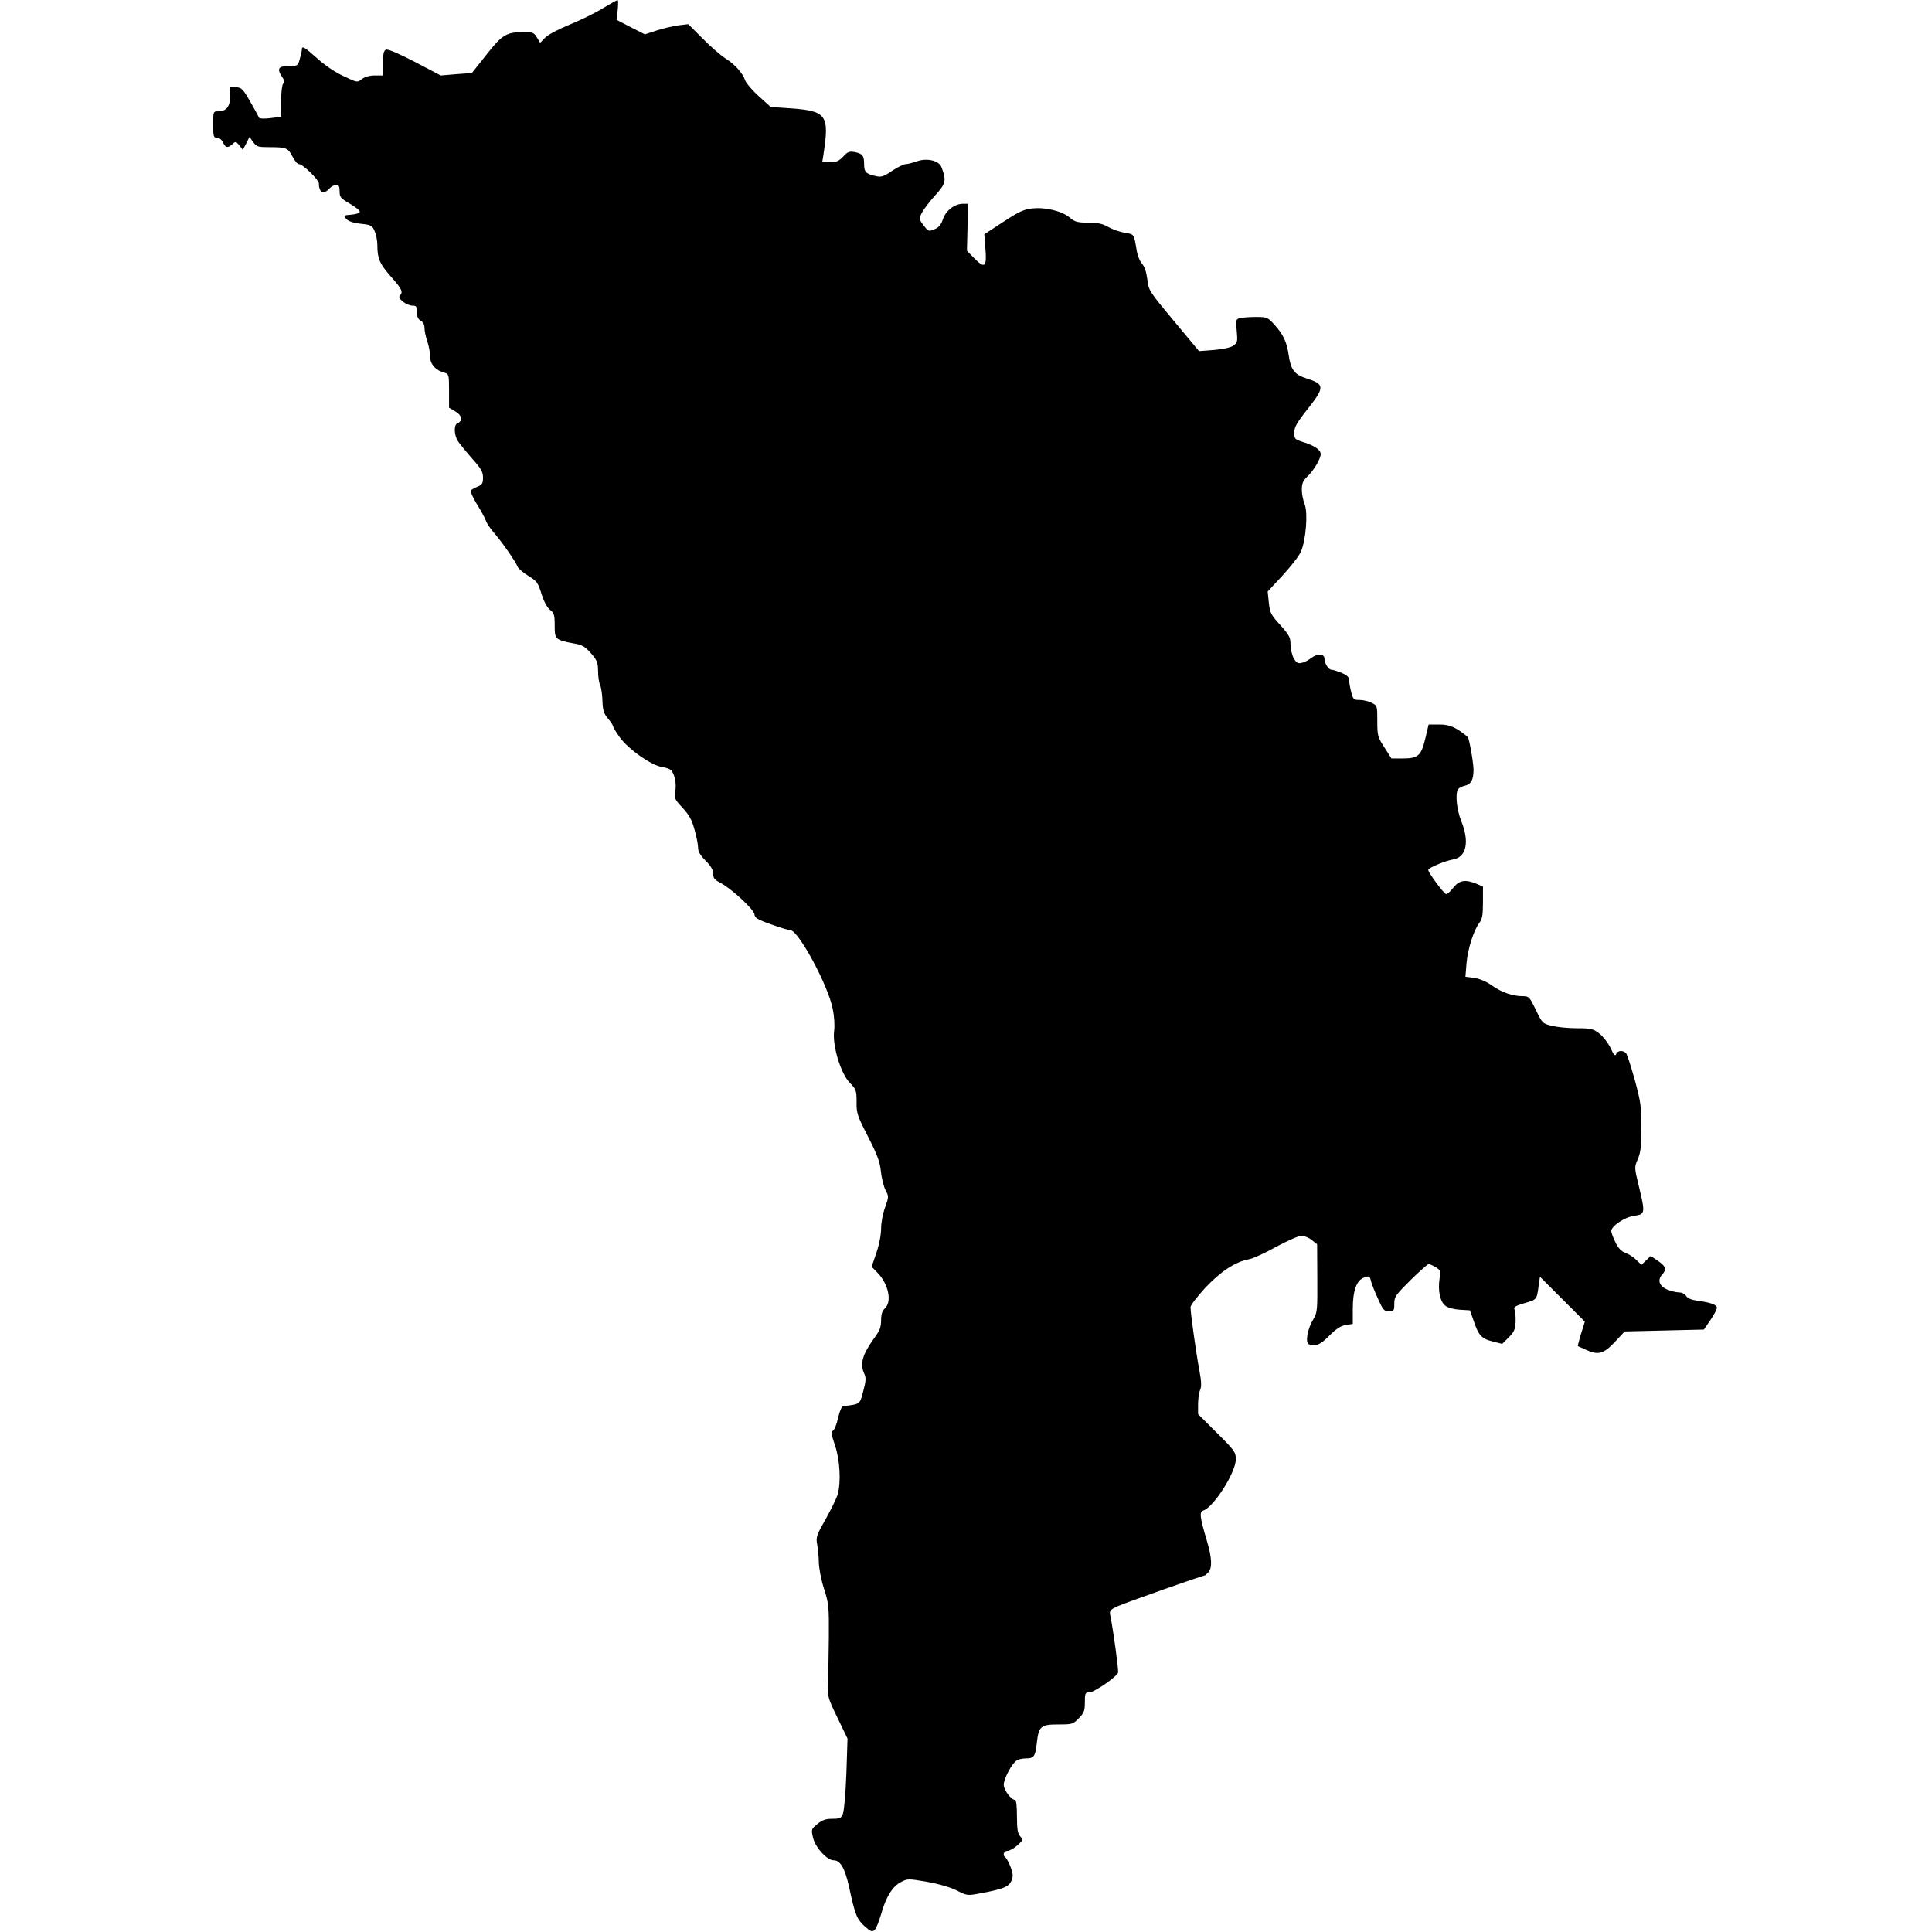
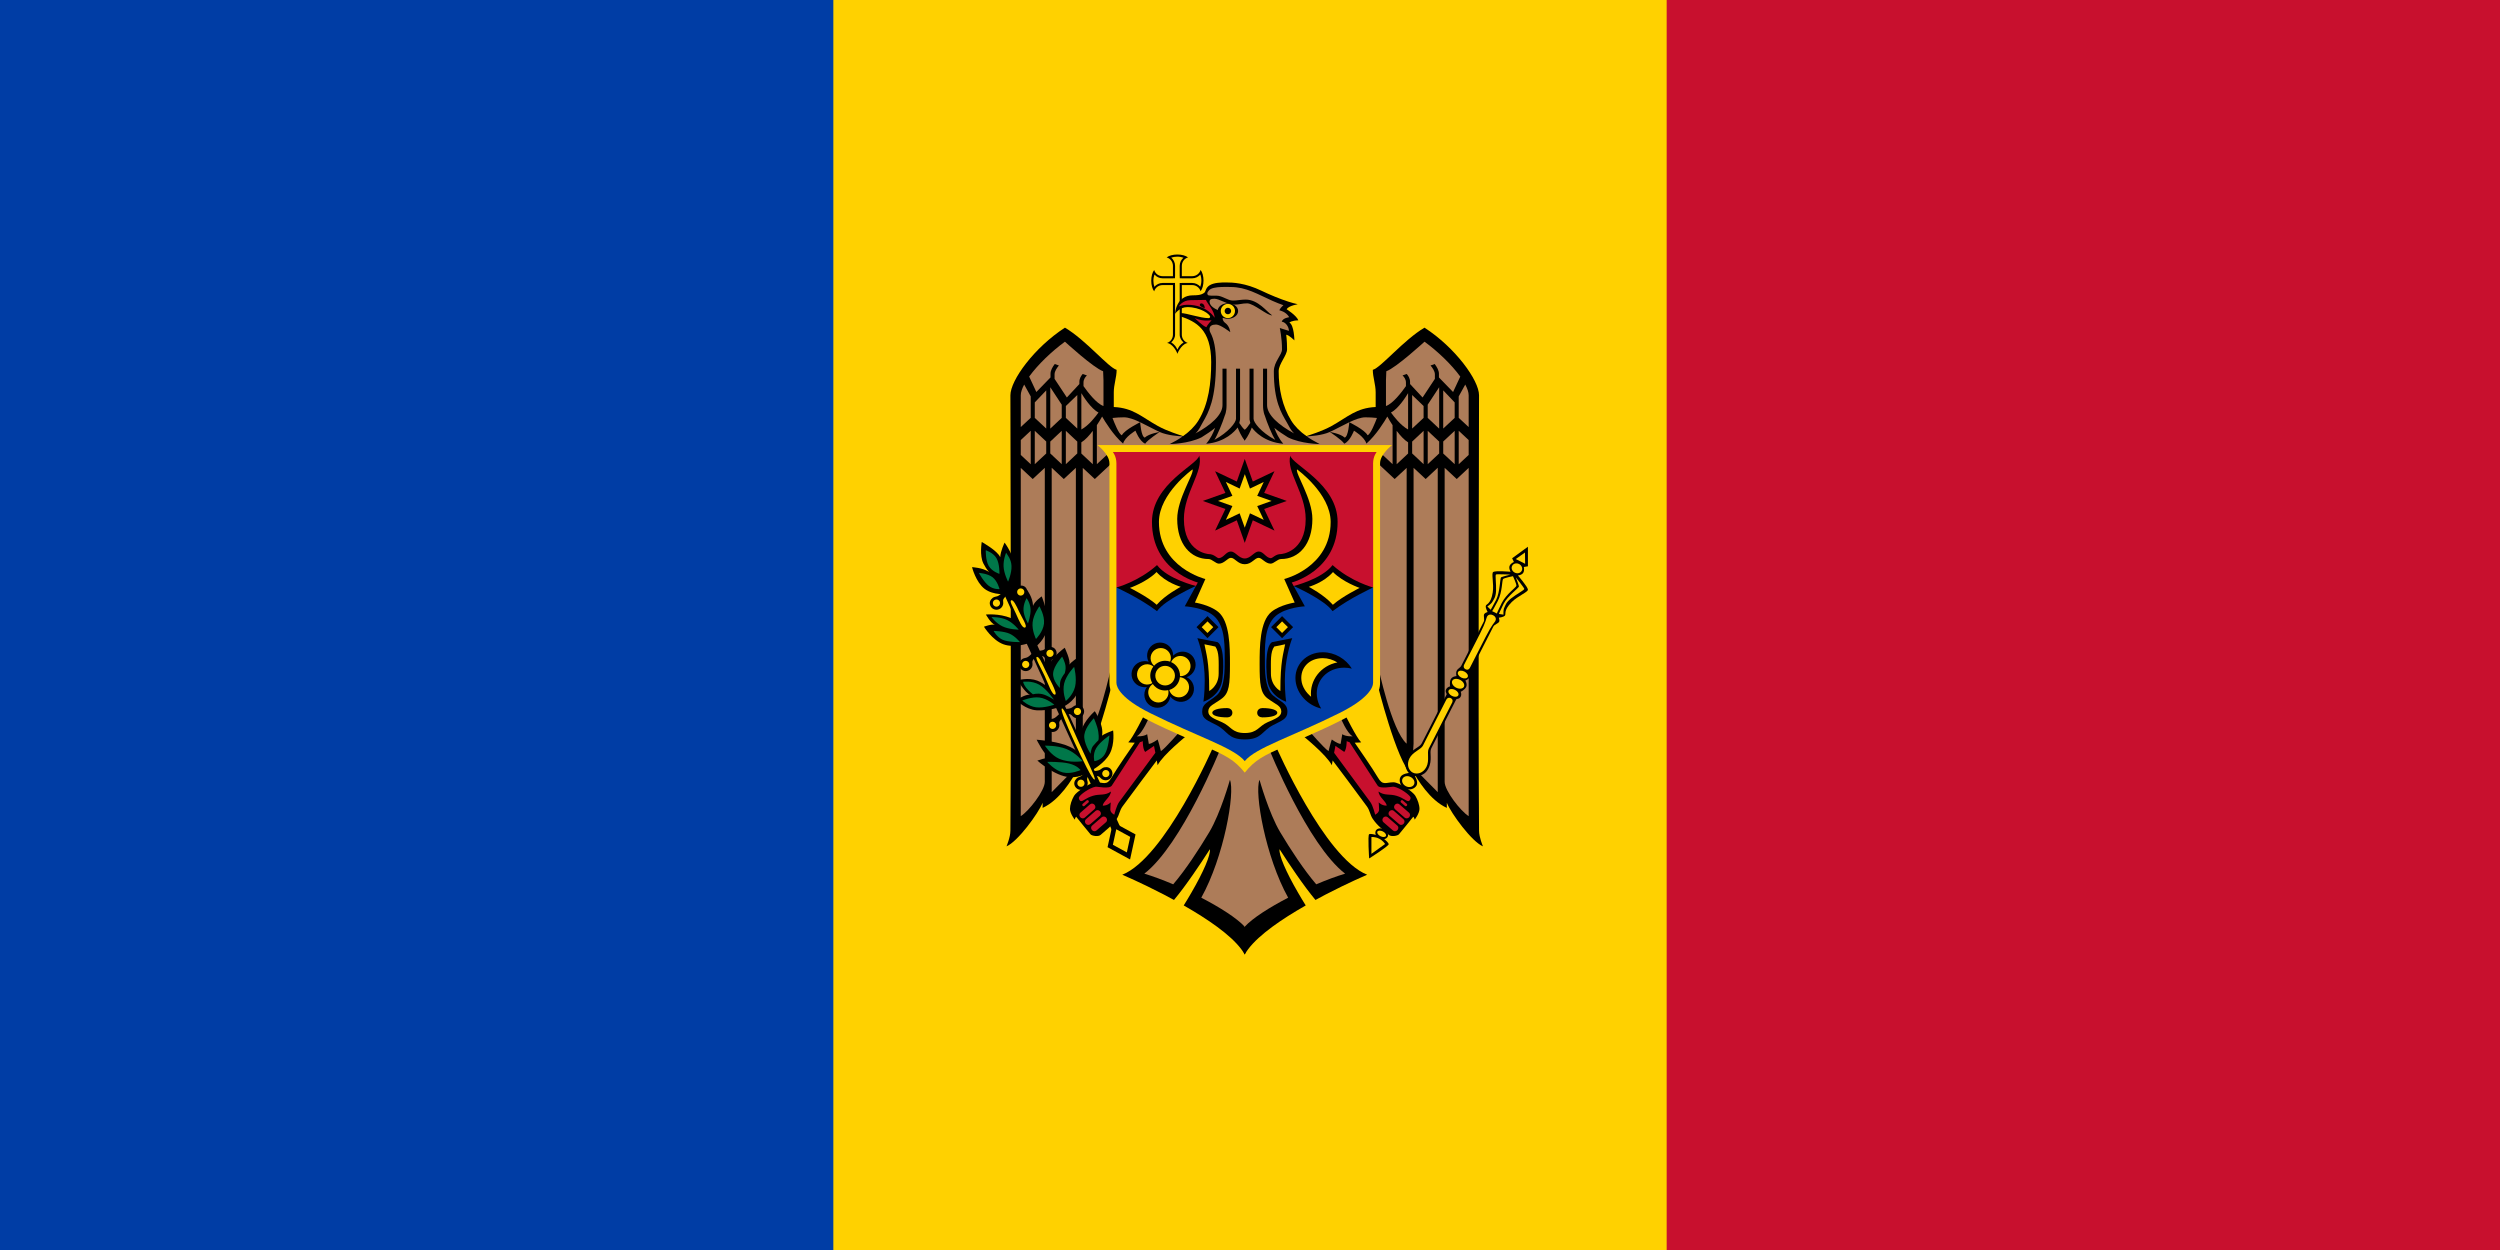
- <svg xmlns="http://www.w3.org/2000/svg" version="1.0" width="1024pt" height="1024pt" viewBox="0 0 1024 1024" preserveAspectRatio="xMidYMid meet">
-   <g transform="translate(0,1024) scale(0.1,-0.1)" fill="#000000" stroke="none">
-     <path d="M3193 10195 c-40 -25 -119 -63 -175 -86 -59 -24 -114 -53 -129 -69 l-26 -27 -17 28 c-15 26 -23 29 -68 29 -94 0 -116 -13 -200 -120 l-77 -97 -82 -6 -83 -7 -137 72 c-83 43 -143 69 -153 65 -12 -5 -16 -21 -16 -72 l0 -65 -44 0 c-27 0 -52 -7 -68 -19 -24 -19 -24 -19 -96 15 -44 20 -99 57 -140 94 -68 61 -82 69 -82 48 0 -7 -5 -30 -11 -50 -10 -37 -11 -38 -59 -38 -56 0 -64 -15 -34 -59 12 -17 13 -26 5 -34 -6 -6 -11 -46 -11 -93 l0 -83 -57 -7 c-32 -4 -58 -3 -60 2 -2 5 -22 43 -46 84 -38 67 -46 75 -75 78 l-32 3 0 -49 c0 -56 -20 -82 -63 -82 -27 0 -27 -1 -27 -70 0 -64 2 -70 20 -70 12 0 25 -10 32 -25 13 -29 25 -31 50 -9 16 16 19 15 37 -7 l18 -23 18 34 17 34 20 -27 c18 -25 25 -27 88 -27 87 0 97 -4 121 -51 11 -22 26 -39 34 -39 20 0 105 -83 105 -102 0 -48 25 -61 55 -28 10 11 26 20 37 20 14 0 18 -8 18 -34 0 -31 5 -37 55 -66 31 -18 54 -37 52 -44 -2 -6 -23 -12 -46 -14 -42 -3 -42 -4 -26 -22 12 -13 38 -22 77 -26 56 -6 61 -9 74 -40 8 -18 14 -51 14 -72 0 -72 12 -100 71 -167 60 -67 67 -83 48 -102 -14 -14 35 -53 67 -53 21 0 24 -5 24 -35 0 -24 6 -37 20 -45 13 -7 20 -21 20 -39 0 -16 7 -48 15 -71 8 -23 15 -60 15 -81 0 -40 30 -73 77 -85 22 -6 23 -10 23 -95 l0 -90 34 -20 c35 -20 40 -51 10 -63 -19 -7 -18 -61 3 -94 10 -15 43 -56 75 -92 48 -54 58 -71 58 -101 0 -31 -4 -38 -30 -49 -17 -7 -33 -16 -35 -21 -3 -4 12 -37 33 -72 22 -35 43 -74 47 -86 4 -13 22 -40 39 -60 40 -44 121 -160 129 -184 4 -10 29 -32 57 -49 46 -28 52 -37 70 -96 13 -40 29 -71 45 -84 22 -17 25 -27 25 -84 0 -73 3 -76 105 -95 41 -7 57 -17 87 -51 33 -38 37 -49 38 -96 0 -29 5 -62 11 -73 5 -11 11 -48 12 -83 2 -52 7 -68 30 -95 15 -18 27 -37 27 -42 0 -5 17 -32 37 -60 48 -63 163 -144 220 -154 23 -3 46 -12 51 -18 19 -24 28 -73 21 -111 -6 -37 -3 -43 39 -88 34 -37 49 -63 63 -115 11 -37 19 -81 19 -96 0 -21 12 -41 40 -69 28 -28 40 -49 40 -69 0 -23 7 -32 38 -48 58 -30 180 -143 181 -168 1 -17 16 -27 87 -52 47 -17 93 -31 103 -31 42 0 200 -292 224 -415 9 -42 12 -90 8 -120 -10 -76 35 -225 83 -274 34 -35 36 -41 36 -101 -1 -60 4 -74 61 -185 49 -96 63 -133 68 -185 4 -36 15 -80 25 -99 17 -32 17 -35 -3 -91 -12 -32 -21 -81 -21 -112 0 -32 -10 -85 -25 -128 l-25 -74 34 -35 c56 -60 74 -151 36 -186 -14 -13 -20 -31 -20 -63 0 -35 -7 -54 -34 -91 -66 -91 -80 -140 -54 -195 9 -20 7 -39 -7 -91 -18 -69 -15 -67 -105 -78 -9 -1 -19 -24 -28 -62 -7 -33 -19 -63 -27 -68 -11 -6 -9 -20 11 -79 26 -77 32 -193 14 -258 -5 -19 -34 -78 -63 -130 -49 -86 -53 -98 -46 -135 5 -22 8 -65 9 -94 0 -31 12 -93 27 -140 26 -81 27 -96 26 -261 -1 -96 -3 -206 -5 -245 -2 -67 0 -75 51 -180 l53 -110 -6 -185 c-4 -102 -12 -197 -18 -212 -9 -25 -16 -28 -57 -28 -35 0 -54 -7 -79 -28 -33 -27 -33 -28 -22 -75 13 -51 74 -117 108 -117 36 0 60 -42 82 -140 32 -150 42 -173 83 -210 33 -29 40 -31 53 -19 8 8 23 45 34 83 25 90 60 147 104 170 36 19 39 19 139 2 62 -11 124 -29 158 -46 55 -28 56 -28 126 -15 123 23 150 35 164 67 9 23 9 36 -5 73 -10 25 -22 47 -27 50 -17 11 -9 35 11 35 11 0 34 13 52 29 31 28 32 30 15 48 -13 16 -17 38 -17 106 0 54 -4 87 -10 87 -21 0 -60 53 -60 80 0 33 45 117 70 130 10 6 31 10 47 10 43 0 50 10 58 80 10 91 21 100 115 100 73 0 77 1 108 33 28 28 32 40 32 85 0 48 2 52 24 52 25 0 143 81 152 104 4 10 -25 226 -42 307 -4 22 1 28 43 47 37 17 449 162 459 162 2 0 10 7 18 16 22 22 20 78 -8 170 -37 125 -40 151 -18 158 55 18 172 202 172 271 0 38 -6 47 -100 140 l-100 100 0 52 c0 29 5 63 11 76 8 18 7 45 -5 109 -17 90 -46 299 -46 330 0 10 35 55 77 101 80 86 160 139 230 152 21 3 87 33 146 66 59 32 120 59 135 59 15 0 40 -10 55 -23 l28 -22 1 -180 c1 -172 0 -182 -22 -219 -30 -49 -43 -123 -23 -131 36 -13 61 -3 108 45 37 37 60 52 87 57 l38 6 0 78 c0 99 20 154 61 168 27 9 29 8 35 -17 3 -15 20 -57 37 -94 27 -61 33 -68 58 -68 27 0 29 3 29 40 0 37 7 46 86 125 48 47 91 85 96 85 6 0 22 -7 37 -16 25 -15 27 -20 21 -61 -10 -63 3 -123 31 -144 14 -11 46 -19 77 -21 l53 -3 18 -51 c27 -82 44 -100 102 -114 l51 -13 35 35 c29 29 34 42 36 84 1 27 -2 56 -6 64 -6 12 6 19 53 33 66 19 65 18 75 91 l7 49 119 -119 119 -119 -20 -64 c-11 -36 -18 -65 -17 -66 1 0 19 -8 40 -18 68 -31 95 -24 155 39 l53 57 210 5 210 5 35 51 c19 28 34 57 34 64 0 16 -31 28 -98 37 -36 5 -57 13 -65 26 -7 11 -23 19 -38 19 -15 0 -42 7 -62 15 -43 18 -54 51 -26 81 24 26 19 42 -26 73 l-36 24 -24 -23 -25 -24 -28 27 c-15 15 -41 31 -58 37 -21 8 -37 24 -52 56 -12 24 -22 51 -22 59 0 26 72 75 122 81 58 8 59 13 24 158 -24 99 -24 99 -5 143 15 36 19 69 19 167 0 109 -4 137 -35 251 -20 71 -40 134 -46 142 -16 18 -46 16 -53 -4 -5 -13 -13 -5 -30 33 -13 27 -40 61 -59 76 -33 25 -44 28 -119 28 -46 0 -105 6 -133 13 -49 12 -51 14 -85 85 -33 68 -36 72 -69 72 -53 0 -112 20 -164 57 -29 21 -65 36 -94 40 l-46 6 6 73 c7 77 38 173 68 213 15 19 19 41 19 108 l0 84 -35 15 c-58 24 -91 19 -122 -21 -15 -19 -32 -35 -38 -34 -11 0 -95 114 -95 128 0 11 85 47 133 56 70 13 86 94 42 203 -24 60 -33 144 -17 169 4 6 20 15 35 18 35 9 47 32 47 87 -1 40 -23 165 -31 172 -61 51 -95 66 -149 66 l-58 0 -17 -72 c-22 -93 -38 -108 -119 -108 l-61 0 -37 58 c-36 55 -38 63 -38 140 0 80 0 82 -30 97 -16 8 -44 15 -63 15 -33 0 -35 3 -46 44 -6 25 -11 54 -11 64 0 14 -13 25 -40 36 -22 9 -45 16 -52 16 -16 0 -37 32 -38 58 0 28 -37 30 -71 4 -13 -11 -35 -22 -49 -25 -21 -5 -28 -1 -43 24 -9 17 -17 50 -17 73 0 38 -7 50 -54 103 -50 54 -55 65 -61 119 l-6 59 80 86 c43 47 87 103 96 125 27 61 38 207 20 251 -8 20 -15 54 -15 77 0 34 6 48 31 72 32 30 69 93 69 117 0 22 -30 43 -87 62 -51 16 -53 18 -53 52 0 29 13 52 70 124 93 118 92 132 -7 164 -63 20 -82 46 -93 125 -10 68 -28 107 -77 161 -34 37 -38 39 -97 39 -33 0 -71 -3 -84 -6 -22 -6 -23 -10 -17 -68 5 -56 4 -62 -18 -78 -14 -10 -54 -19 -103 -23 l-79 -6 -134 161 c-131 157 -133 161 -140 220 -5 39 -15 68 -28 82 -11 13 -23 41 -27 63 -16 97 -14 93 -63 101 -25 4 -64 17 -87 30 -32 18 -56 24 -108 24 -57 0 -71 4 -97 26 -43 36 -131 57 -201 49 -45 -5 -72 -18 -154 -72 l-99 -65 6 -78 c8 -96 -4 -105 -59 -49 l-39 40 3 125 3 124 -27 0 c-44 0 -91 -36 -106 -81 -10 -30 -22 -45 -45 -54 -31 -13 -33 -12 -58 21 -25 33 -25 34 -9 66 9 18 41 60 71 93 57 63 60 78 33 149 -13 35 -77 50 -130 31 -23 -8 -50 -15 -60 -15 -10 0 -42 -16 -71 -35 -42 -29 -58 -35 -83 -29 -55 11 -66 22 -66 62 0 48 -8 57 -49 66 -30 5 -38 2 -62 -24 -23 -24 -36 -30 -70 -30 l-41 0 6 38 c33 213 18 234 -175 248 l-104 7 -62 56 c-35 31 -67 69 -73 84 -14 41 -55 86 -107 119 -25 16 -79 63 -120 105 l-75 75 -51 -6 c-29 -4 -81 -16 -115 -27 l-64 -21 -75 38 -75 39 6 53 c3 28 3 52 -1 51 -5 0 -40 -20 -80 -44z" />
+ <svg xmlns="http://www.w3.org/2000/svg" xmlns:xlink="http://www.w3.org/1999/xlink" viewBox="0 0 1800 900">
+   <path fill="#C8102E" d="M0 0h1800v900H0z" />
+   <path fill="#FFD100" d="M0 0h1200v900H0z" />
+   <path fill="#003DA5" d="M0 0h600v900H0z" />
+   <path d="M847.69 183.24c-3.223 0-6.038.822-7.68 2.1 2.609.76 4.506 3.166 4.506 6.092v7.423h-7.422c-2.907 0-5.315-1.87-6.093-4.454-1.278 1.642-2.099 4.457-2.099 7.679 0 3.223.821 6.039 2.099 7.679.761-2.61 3.166-4.506 6.093-4.506h7.422v35.681c0 2.805-1.754 5.132-4.198 5.989 3.541.482 6.588 5.234 7.423 7.833.837-2.593 3.884-7.351 7.424-7.833a6.28 6.28 0 01-4.251-5.989v-35.683h7.424c2.908 0 5.315 1.87 6.093 4.456 1.277-1.642 2.098-4.459 2.098-7.68 0-3.223-.82-6.038-2.098-7.679-.761 2.609-3.167 4.504-6.093 4.504h-7.424v-7.422c0-2.908 1.869-5.315 4.455-6.093-1.64-1.276-4.457-2.098-7.679-2.098z" />
+   <path fill="#FFD100" d="M847.69 184.78c-1.678 0-3.156.314-4.402.716 1.664 1.447 2.765 3.544 2.765 5.939v7.423c0 .106-.031.207-.052.308v1.177h-1.178c-.1.021-.202.051-.307.052h-7.424c-2.367 0-4.439-1.083-5.886-2.713-.416 1.259-.768 2.697-.768 4.403 0 1.678.314 3.156.716 4.402 1.447-1.664 3.543-2.763 5.938-2.763h8.959c-.01.154-.052.303-.052.459v.768c.021.1.051.201.052.307v35.681c0 2.317-1.195 4.139-2.765 5.58a11.976 11.976 0 012.918 2.561c.737.885 1.03 1.751 1.536 2.661.507-.908.799-1.776 1.536-2.661a12.036 12.036 0 012.867-2.509c-1.584-1.437-2.765-3.305-2.765-5.631v-37.168h1.229c.1-.02.201-.05.307-.05h7.423c2.366 0 4.438 1.083 5.886 2.712.415-1.258.769-2.695.769-4.402 0-1.677-.315-3.156-.717-4.402-1.447 1.664-3.543 2.763-5.938 2.763h-7.423c-.105 0-.207-.031-.307-.052h-1.178v-1.177c-.021-.099-.051-.201-.052-.308v-7.422c0-2.367 1.084-4.438 2.713-5.887-1.259-.414-2.696-.768-4.402-.768" />
+   <path d="M940.609 313.987c-4.535-3.221-8.258-6.862-10.904-11.11-6.372-10.223-9.061-22.773-9.061-35.527 0-5.391 6.04-11.46 6.04-15.82 0-6.59-.614-10.544-.614-10.544 2.143.292 5.887 4.095 5.887 4.095s-.129-10.938-3.585-12.849c0 0 1.398-1.438 6.451-1.587-1.42-3.596-8.446-7.986-8.446-7.986.351-.629 1-1.173 1.842-1.638 1.765-.976 4.245-1.62 6.142-1.997-2.022-.419-4.352-1.061-6.91-1.895-5.842-1.903-12.719-4.697-19.146-7.78-11.732-5.628-20.669-5.99-25.596-5.99-3.575.001-8.84.099-11.927 2.152-2.825 1.875-2.595 4.314-3.584 5.17-2.33 2.016-6.321 1.945-8.243 1.945-12.44 0-12.901 13.311-12.901 13.311s3.181-4.813 8.805-4.813c9.351 0 16.433 5.094 16.433 7.013 0 .777-.964.921-1.023.921-6.108 0-15.326-3.516-20.223-3.686v2.406c10.931 3.803 22.013 9.187 22.013 32.917 0 14.943-1.789 30.19-9.265 42.183-2.648 4.247-6.418 7.881-10.955 11.11l44.385 8z" />
+   <g id="a">
+     <path d="M896.222 303.988l-44.383 10c-2.019-.61-11.513-3.56-18.174-7.269-11.726-6.532-17.806-13.03-31.74-13.669v-10.598c0-5.662 2.049-10.763 2.049-16.177-5.874-1.575-22.178-21.51-37.218-30.358-22.13 14.334-39.265 37.865-39.265 48.686 0 0 .665 232.51 0 313.51 0 4.668-2.815 11.263-2.815 11.263 8.079-3.418 22.888-23.68 26.006-31.382v3.687c12.201-5.564 21.135-20.184 25.136-27.747.071 1.094.257 3.839.257 3.839 10.9-9.555 24.776-66.038 24.776-66.038l23.124 22.725s-8.363 16.976-11.621 20.015c0 0 2.184.277 4.658.256-1.522 2.188-13.147 18.925-16.791 25.238-3.41 5.906-5.816 3.277-11.058 3.277-4.347 0-14.2 6.925-15.818 9.727-1.701 2.945-2.968 6.523-2.968 9.471 0 3.24 3.43 7.68 3.43 7.68.369-1.552 1.023-2.1 1.023-2.1s9.013 11.228 10.341 12.695c1.034 1.143 5.645 1.886 7.27.411 4.066-3.697 8.002-6.282 11.621-11.62 1.863-2.752 2.005-5.905 4.146-8.859 7.162-9.88 21.415-28.799 24.675-33.12.218 1.203.405 2.205.612 3.43 3.694-7.458 21.451-21.707 21.451-21.707l18.578 8.55s-34.687 79.735-65.476 91.995c0 0 13.395 5.691 29.845 14.232a447.91 447.91 0 017.372 3.943 203.524 203.524 0 006.399-8.14c9.836-13.16 19.455-28.413 19.455-28.413.67 3.961-4.524 16.194-13.31 31.281-1.728 2.964-3.53 6.064-5.529 9.213a333.743 333.743 0 016.655 3.892c16.295 9.805 31.598 21.077 37.267 31.432l4-10.009-4-10.009V317.264l2-5z" />
+     <g fill="#AD7C59">
+       <path d="M896.202 667.221c-5.749-6.236-17.769-13.855-31.278-20.886 16.334-29.316 24.428-75.655 20.63-84.88 0 0-6.705 24.033-14.898 37.729-7.586 12.684-16.925 26.95-25.954 37.526-7.428-3.169-14.631-5.828-20.785-7.68 27.058-20.843 54.726-89.742 54.726-89.742l-28.612-13.26s-10.704 12.479-14.18 14.796c0 0-1.485-6.206-2.355-8.396 0 0-4.101 3.102-6.346 3.176 0 0-.671-4.212-1.178-6.964-2.825 1.883-7.525 1.485-7.525 1.485 4.127-1.954 9.01-13.925 9.01-13.925l-27.322-36.343s-9.597 46.116-20.528 55.596v-198.58l8.652 8.036 13.105-12.235v-9.317l-11.621 10.852v-28.105a94.373 94.373 0 003.788-6.194c1.881 3.279 7.96 13.329 15.101 19.505 1.175-4.778 8.908-9.318 8.908-9.318s2.771 7.508 7.012 9.368c1.492-2.628 10.394-8.446 10.394-8.446s-7.616 1.157-10.7 4.045c-2.649-.593-3.328-11.058-3.328-11.058s-11.207 5.459-13.156 9.368c-2.137-.578-5.464-8.988-6.759-12.44a74.752 74.752 0 018.345-.46c3.196 0 7.285 1.514 11.569 3.532 4.707 2.216 9.631 5.022 14.028 7.014 5.632 2.55 14.153 3.068 16.637 3.174-2.845 2-5.973 3.826-9.367 5.529 0 0 13.411-.124 22.832-4.813 3.361-2.162 6.849-4.316 9.829-6.86-1.293 3.593-3.306 7.839-6.452 11.467 13.836-1.171 20.726-9.072 22.679-11.723.918 2.375 2.553 6.187 5.119 9.47h5v340zM794.247 267.298l.255 6.348v18.687c-5.019-1.727-11.326-9.973-14.384-14.334v-2.56c0-2.408 1.417-4.167 2.457-5.119l-3.02-1.074c-1.152 1.313-2.406 3.263-2.406 5.784v1.485l-9.009 9.676-8.856-13.413v-3.276c0-2.208 1.698-4.67 3.123-6.348l-2.97-1.075c-1.499 1.942-3.072 4.559-3.072 7.013v2.661a10183.97 10183.97 0 01-10.187 10.496l-5.17-11.109c6.205-8.595 16.266-18.219 25.749-25.125 0 0 20.564 18.881 27.49 21.283zm-52.12 18.123v15.411l-7.167 6.654v-22.883c0-2.191.918-4.831 2.456-7.731z" />
+       <path d="M764.447 291.359v9.522l-8.241 7.731v-29.794zm-11.161 17.202l-8.243-7.679v-11.159l8.243-8.652zm37.627-11.57c-1.914 2.705-6.927 9.321-12.337 12.236v-26.16c1.241 2.064 6.934 11.274 12.337 13.924zm-15.257-12.594v24.163l-8.243-7.679v-8.549zm-33.53 25.75v24.113l-7.167-6.707v-10.7zm11.154 7.731v8.651l-8.244 7.678v-24.009zm11.158-7.678v24.01l-8.241-7.731v-8.549zm11.213 7.73v8.549l-8.243 7.73v-24.01zm11.159 16.33l-8.244-7.731v-8.036c2.843-1.735 5.702-4.924 8.243-8.293zm-20.885 10.648l8.703-8.089v198.63s.607 9.856 1.024 16.279l-18.429 18.634V336.766zM752.253 562.94c0 6.385-11.659 21.273-17.303 24.675v-250.74l8.6 8.036 8.703-8.09z" />
+     </g>
+     <g fill="#C8102E">
+       <path d="M824.535 541.388l6.348-4.352s.423 2.1.972 4.967c-2.718 3.716-18.331 25.024-26.057 35.425-1.921 2.584-3.534 9.163-3.534 9.163s-2.814-1.331-2.814-3.736c0-2.362.308-5.171.308-5.171s-2.101 2.406-5.735 2.406c0-2.903 5.614-6.052 5.836-10.186-4.281 3.174-7.999 1.545-12.951 3.072-5.393 1.661-6.895 3.927-8.549 3.84-.974-.053-1.856-1.733-1.484-2.765.644-1.787 7.314-6.733 11.977-7.627 1.117-.214 9.903 1.912 11.673-.819 7.292-11.252 19.13-29.518 20.272-31.278.752-.18 1.444-.371 1.995-.719 0 0-.067 5.751 1.743 7.78z" />
+       <path d="M783.72 576.452c.353.408.322 1.006-.053 1.33l-2.866 2.508c-.375.324-.977.255-1.33-.154-.354-.408-.324-1.006.052-1.331l2.866-2.508a.851.851 0 01.665-.204c.238.027.488.154.666.359zm4.351 3.02c.857.988.802 2.388-.103 3.175l-6.962 6.091c-.906.788-2.367.63-3.226-.357-.857-.988-.803-2.439.103-3.225l6.962-6.041a2.206 2.206 0 011.229-.513c.712-.058 1.46.254 1.997.87zm3.99 4.71c.857.988.803 2.387-.103 3.174l-7.012 6.092c-.906.787-2.316.63-3.175-.358-.858-.987-.803-2.438.104-3.224l6.961-6.041a2.07 2.07 0 011.178-.513c.711-.058 1.51.252 2.047.87zm2.403 3.737a2.37 2.37 0 011.997.819c.858.988.803 2.439-.102 3.225l-6.963 6.042c-.906.787-2.316.629-3.174-.359s-.854-2.388.051-3.175l7.014-6.091c.338-.296.749-.427 1.177-.461z" />
+     </g>
+   </g>
+   <use xlink:href="#a" transform="matrix(-1 0 0 1 1792.4 0)" />
+   <path fill="#AD7C59" d="M885.934 206.637c11.458 0 19.517 5.224 30.359 10.033 2.841 1.26 5.45 2.281 7.779 3.071-1.459 1.293-2.594 2.592-2.918 3.687 0 0 4.859.9 7.064 4.967 0 0-4.62.524-5.375 3.224 2.588.195 5.159 3.457 5.171 6.605l-6.553-2.049s1.587 7.358 1.587 15.358c0 4.086-5.886 8.894-5.886 15.819 0 21.734 5.475 30.088 9.369 36.807 1.523 2.629 2.761 5.654 5.324 7.935-11.218-5.973-19.556-13.439-19.556-20.374v-26.262h-2.918v26.262c0 5.029 1.228 7.372 1.228 7.372 1.761 5.564 5.321 14.152 7.526 17.61-10.321-5.578-15.564-12.563-15.564-15.153v-36.092h-2.918v36.603l.563 2.508c-1.251 1.88-2.877 4.106-3.993 4.863-1.113-.756-2.69-2.986-3.943-4.863l.564-2.508v-36.603h-2.918v36.092c0 2.589-5.243 9.575-15.563 15.153 2.205-3.459 5.764-12.046 7.524-17.61 0 0 1.229-2.342 1.229-7.372v-26.262h-2.918v26.262c0 6.927-8.307 14.405-19.505 20.374 2.537-2.283 3.757-5.321 5.272-7.935 4.258-7.348 9.522-16.683 9.522-43.258 0-9.974-1.475-16.755-4.044-21.501-.781-1.566-1.833-5.734 4.146-5.734 3.097 0 10.188 5.478 10.188 5.478s-.292-4.371-3.891-6.86c-.597-.413-1.586-1.712-1.586-2.919 0-.904 1.551-3.135 2.763-3.686.833-.378-12.183-2.646-12.183-8.549 0-1.229.773-2.048 3.479-2.048 3.545 0 9.312 4.249 14.438 4.249 3.789 0 5.283-.922 9.163-.922 4.742 0 14.635 8.979 18.019 8.651-3.783-2.375-9.894-11.365-19.145-11.365-3.211 0-6.117.717-9.114.717-3.841 0-7.623-3.533-11.774-3.533-2.782 0-5.889.155-6.349-.564-.805-1.255-.08-1.983.666-3.02 1.409-1.957 5.366-2.525 9.267-2.661a77.953 77.953 0 013.433-.05c1.09.011 2.099.053 2.971.053z" />
+   <path fill="#C8102E" d="M848.73 220.69s2.419-4.581 8.534-4.581c2.556 0 10.992-.177 10.992-.177 1.124 2.921 6.249 7.802 6.249 12.878 0 0-5.202-9.377-19.723-9.377-3.649 0-6.054 1.256-6.054 1.256zm23.61 9.91s-3.093 3.258-3.765 4.997c-3.061-1.16-8.399-6.661-8.399-6.661s4.525 2.642 12.163 1.664z" />
+   <path d="M867.44 221.97s-3.568-1.144-3.568-2.342c0-1.526 1.733-1.526 2.769-.337.713.819.798 2.68.798 2.68z" />
+   <ellipse cx="884.081" cy="223.927" rx="7.373" ry="5.596" />
+   <circle fill="#FFD100" cx="884.073" cy="223.927" r="5.121" />
+   <circle cx="884.075" cy="223.928" r="2.346" />
+   <path d="M801.375 591.952l16.201 8.838-3.93 18.029-16.201-8.84z" />
+   <path d="M725.9 418.73l-5.836 2.663L786 565.813h7.014zm77.762 170.32l-4.76 4.915 2.969 6.553 5.784-2.662z" />
+   <path d="M746.39 532.6s5.554 11.472 9.775 13.045c-2.183-.595-9.271 2.006-9.271 2.006s12.499 11.165 23.1 11.898c8.99.619 13.355-3.868 13.355-3.868l-1.801-9.524s-5.5-6.642-14.302-9.707c-8.894-3.098-20.857-3.848-20.857-3.848zm41.87-20.55s-7.669 6.565-9.768 14.169c-2.1 7.605 1.368 16.247 1.368 16.247l6.444 12.021s8.931-4.753 12.73-11.86c3.799-7.108 2.406-16.698 2.406-16.698s-7.075 2.634-7.975 3.8c1.493-7.884-5.206-17.679-5.206-17.679zm-24.65-3.07s-8.722 2.948-17.192 2.438c-8.068-.487-14.777-7.262-14.777-7.262s6.688-4.526 9.989-3.923c-3.631-1.327-8.896-10.423-8.896-10.423s7.482-2.261 14.116.24c6.634 2.503 12.419 9.77 12.419 9.77l4.342 9.16zm3-42.6s4.362 9.032 3.328 12.171c1.353-2.09 6.474-5.345 6.474-5.345s3.096 14.624.135 23.656c-2.96 9.031-11.974 12.47-11.974 12.47l-9.943-19.337s-1.48-7.164 1.62-12.837c3.101-5.673 10.36-10.779 10.36-10.779zm-56.75-23.91s9.427-.99 18.051 2.583c7.21 2.993 9.42 8.433 9.42 8.433l3.551 9.52s-10.261 3.848-18.368.906c-8.108-2.945-14.065-12.68-14.065-12.68s5.666-2.149 7.823-1.343c-3.142-1.39-6.41-7.419-6.41-7.419v.001zm29.65-17.67s4.137 5.313 4.261 11.424c1.103-3.249 6.268-6.84 6.268-6.84s5.312 12.855 4.146 21.982c-1.166 9.128-8.809 14.527-8.809 14.527l-9.531-18.092s-3.106-7.415-2.191-13.167c.916-5.75 5.856-9.836 5.856-9.836zm-32.65-34.6s-1.709 9.854 1.199 15.53c2.598 5.065 4.252 6.176 4.252 6.176-4.954-3.269-12.444-3.551-12.444-3.551s2.666 10.721 9.037 15.612 16.195 3.748 16.195 3.748 6.46-8.6 6.01-17.865c-.449-9.265-7.808-19.197-7.808-19.197s-2.902 6.02-3.158 10.514c-1.878-4.633-13.285-10.966-13.285-10.966zm77 165.07l.265 3.537c5.875.055 6.75-.53 8.256 1.322 1.003 1.234 3.389 2.311 5.787 1.215 2.4-1.095 3.475-3.977 2.38-6.376s-3.326-2.92-5.475-2.496c-1.319.26-2.187 1.313-3.306 1.891-2.128 1.102-7.909.908-7.909.908z" />
+   <path d="M783.35 552.57l2.859 2.095c-3.067 5.014-4.024 5.446-3.251 7.705.515 1.504.166 4.097-2.035 5.553-2.2 1.455-5.214.841-6.669-1.358-1.454-2.2-.715-4.366.783-5.965.92-.982 2.27-1.16 3.353-1.803 2.062-1.223 4.959-6.228 4.959-6.228zm-19.9-42l.264 3.537c5.876.054 6.75-.53 8.256 1.321 1.002 1.233 3.389 2.311 5.787 1.215 2.401-1.095 3.476-3.976 2.379-6.375-1.095-2.4-3.325-2.92-5.474-2.496-1.32.261-2.187 1.313-3.305 1.891-2.129 1.101-7.909.908-7.909.908z" />
+   <path d="M764.64 511.82l2.5 2.517c-3.809 4.474-4.824 4.753-4.411 7.104.276 1.567-.473 4.075-2.874 5.17-2.399 1.095-5.279.021-6.376-2.379-1.095-2.399-.028-4.425 1.701-5.771 1.061-.825 2.425-.793 3.593-1.258 2.227-.887 5.867-5.382 5.867-5.382zm-20.97-43.1l.265 3.537c5.876.054 6.75-.53 8.257 1.323 1.003 1.231 3.388 2.309 5.788 1.213 2.398-1.095 3.474-3.975 2.379-6.377-1.097-2.399-3.326-2.919-5.476-2.495-1.32.261-2.187 1.313-3.306 1.891-2.128 1.102-7.908.907-7.908.907z" />
+   <path d="M745.3 467.98l2.499 2.516c-3.809 4.475-4.822 4.754-4.411 7.105.276 1.566-.473 4.074-2.873 5.169-2.399 1.094-5.28.02-6.376-2.379-1.094-2.4-.027-4.426 1.701-5.771 1.061-.827 2.424-.793 3.594-1.26 2.227-.887 5.866-5.38 5.866-5.38zm-22.7-43.44l.264 3.536c5.876.055 6.751-.53 8.256 1.321 1.004 1.234 3.39 2.311 5.788 1.217 2.4-1.097 3.475-3.977 2.38-6.377s-3.326-2.921-5.476-2.496c-1.318.261-2.186 1.314-3.305 1.891-2.128 1.101-7.909.908-7.909.908z" />
+   <path d="M724.23 423.8l2.498 2.517c-3.808 4.475-4.823 4.753-4.41 7.105.276 1.566-.474 4.074-2.873 5.169-2.4 1.095-5.28.021-6.375-2.379-1.096-2.399-.028-4.427 1.699-5.771 1.062-.825 2.425-.793 3.594-1.26 2.226-.886 5.866-5.38 5.866-5.38z" />
+   <g fill="#FFD100">
+     <path d="M803.71 597.062l10.048 5.482-2.438 11.183-10.049-5.482zm-43.99-96.972c-2.106.874-5.23-8.295-7.524-13.318-2.353-5.155-7.131-13.1-5.774-13.72 1.489-.68 3.451 3.492 5.859 8.767 2.408 5.273 9.412 17.449 7.439 18.269zm-21.63-48.29c-2.105.877-4.41-5.127-6.703-10.151-2.353-5.154-4.645-8.795-3.288-9.415 1.49-.68 3.69 3.837 5.616 8.055 1.866 4.088 6.348 10.69 4.374 11.512zm50.04 109.49c-1.653.442-8.869-14.662-14.703-27.442-5.833-12.779-10.177-23.119-8.82-23.736 1.49-.681 6.213 11.391 12.049 24.172 5.835 12.781 12.713 26.673 11.475 27.006z" />
+     <circle cx="796.195" cy="556.984" r="2.606" />
+     <circle cx="778.27" cy="563.933" r="2.606" />
+     <circle cx="775.777" cy="512.25" r="2.606" />
+     <circle cx="757.844" cy="522.24" r="2.606" />
+     <circle cx="756.001" cy="470.414" r="2.606" />
+     <circle cx="738.502" cy="478.402" r="2.606" />
+     <circle cx="734.931" cy="426.239" r="2.606" />
+     <circle cx="717.435" cy="434.223" r="2.606" />
+   </g>
+   <path d="M709.76 396.19s-.255 7.201 2.127 11.285c2.383 4.086 7.704 5.715 7.704 5.715s.254-7.199-2.128-11.283c-2.383-4.086-7.703-5.717-7.703-5.717zm-4.98 16.29s6.255.368 9.868 3.136c3.61 2.768 5.009 8.535 5.009 8.535s-4.146.421-7.756-2.347c-3.611-2.769-7.121-9.324-7.121-9.324zm19.63-14.54s-2.08 4.77-1.84 9.912c.239 5.143 3.24 10.937 3.24 10.937s2.713-6.174 2.474-11.318c-.238-5.143-3.147-8.075-3.874-9.531zm-10.53 46.36s3.071 4.288 7.799 6.626c4.728 2.337 11.773 2.424 11.773 2.424s-3.516-4.562-8.245-6.9c-4.728-2.337-11.327-2.152-11.327-2.152zm1.52 9.96s2.257 4.421 6.384 6.316c4.129 1.896 12.574 1.74 12.574 1.74s-3.24-4.131-7.368-6.027c-4.128-1.897-11.591-2.029-11.591-2.029zm23.77-23.58s-2.495 4.123-2.251 8.666c.245 4.545 3.227 9.511 3.227 9.511s2.097-5.693 1.852-10.237c-.244-4.545-2.829-7.94-2.829-7.94zm9.19 5.83s-4.269 5.73-4.882 11.621c-.613 5.89 2.428 11.942 2.428 11.942s5.157-5.178 5.77-11.068c.613-5.892-3.316-12.493-3.316-12.493zm-11.77 54.4s.513 2.118 2.297 4.367c1.783 2.251 4.836 4.632 4.836 4.632s2.949-.948 6.615-.155c3.665.795 8.54 4.06 8.54 4.06s-5.247-7.831-10.695-10.876c-5.448-3.043-11.591-2.029-11.591-2.029zm-.54 13.46s6.793-2.902 12.387-2.153c5.595.749 10.639 5.171 10.639 5.171s-7.561 2.616-13.155 1.868c-5.596-.749-9.872-4.886-9.872-4.886zm28.71-31.58s-6.007 6.364-6.511 11.887c-.503 5.522 4.871 10.669 4.871 10.669s-.264-3.542.661-5.874c.926-2.332 2.893-4.822 2.893-4.822s.838-2.843.514-5.123c-.453-3.186-2.428-6.737-2.428-6.737zm8.62 7.37s-5.662 5.729-7.158 11.864c-1.497 6.135 1.17 12.676 1.17 12.676s5.149-4.062 6.646-10.196c1.497-6.135-.659-14.344-.659-14.344zm14.18 36.98s2.565 5.355 3.215 9.833c.652 4.477.048 6.027.048 6.027s-2.652 2.607-3.841 4.14c-1.528 1.97-1.752 5.576-1.752 5.576s-5.325-7.916-4.504-13.703c.82-5.786 6.834-11.874 6.834-11.874zm11.22 12.39s-6.818 4.503-9.523 9.123c-2.708 4.617-1.304 9.349-1.304 9.349s4.858-.428 7.566-5.046c2.706-4.618 3.26-13.427 3.26-13.427zm-44.8 19.02s9.826-.268 15.832 1.209c6.006 1.475 8.192 4.695 8.192 4.695s-6.753 3.162-12.759 1.686c-6.006-1.475-11.266-7.591-11.266-7.591zm-1.66-11.66s4.433 6.873 10.164 9.367c7.898 3.435 17.043 1.77 17.043 1.77s-4.968-6.089-11.804-8.777c-6.838-2.687-15.403-2.359-15.403-2.359z" fill="#007749" />
+   <path d="M1088.74 401.944l1.281 2.712s-2.08.714-3.022 2.559c-.94 1.847.615 4.455.615 4.455s-10.804-.943-12.491.154c-1.528.99.647 8.474-.359 14.795-1.402 8.81-4.875 8.07-5.017 9.777-.138 1.659 1.331 4.249 1.331 4.249s-2.026.638-2.458 1.485c-.695 1.362.484 3.875-.358 5.528-4.7 9.223-11.64 22.836-16.228 31.843-.641 1.257-2.363 1.737-3.226 3.43-.796 1.562-.153 3.839-.153 3.839s-3.041.182-4.096 2.253c-1.121 2.2-.461 5.17-.461 5.17s-1.923.246-2.868 2.099c-1.009 1.981.7 3.02.259 3.891-6.169 12.102-13.434 26.368-17.867 35.068-1.631 3.199-7.338 3.84-10.65 10.341-3.214 6.306 1.382 10.955 1.382 10.955s-4.772.432-6.04 2.919c-1.292 2.535-.27 6.384 3.174 8.139 3.444 1.754 7.207.334 8.5-2.201 1.267-2.487-1.281-6.604-1.281-6.604s6.463.931 9.675-5.376c3.313-6.501.52-11.441 2.15-14.641 4.434-8.7 11.7-22.965 17.867-35.068.445-.871 2.267-.117 3.276-2.098.944-1.853 0-3.532 0-3.532s2.822-1.23 3.943-3.431c1.056-2.071-.563-4.658-.563-4.658s2.223-.792 3.02-2.354c.862-1.693.228-3.35.869-4.609 4.59-9.006 11.531-22.62 16.229-31.841.843-1.655 3.555-2.221 4.249-3.585.432-.846-.255-2.866-.255-2.866s2.988-.296 4.248-1.383c1.298-1.118-1.337-3.516 4.967-9.829 4.522-4.528 11.817-7.192 11.722-9.01-.105-2.01-7.218-10.187-7.218-10.187s3.001-.253 3.942-2.098c.941-1.846.308-3.994.308-3.994l2.968-.512V393.65zm-98.136 196.074a3.498 3.498 0 000 3.121s-3.583-1.12-4.812-.512c-1.158.573 0 17.458 0 17.458s14.295-9.018 14.077-10.29c-.23-1.352-3.225-3.635-3.225-3.635 1.158-.186 2.061-.912 2.509-1.791.47-.925.533-3.568-2.714-5.223-1.216-.62-2.299-.804-3.175-.716-1.455.147-2.365 1.01-2.66 1.588z" />
+   <g fill="#FFD100">
+     <path d="M1091.34 402.51l6.757 3.431-.101-8.14zm-2.61 4.915c-.868 1.704-.025 3.886 1.894 4.863 1.92.977 4.148.373 5.018-1.33.868-1.704.023-3.885-1.895-4.863a4.2 4.2 0 00-2.201-.462c-1.208.083-2.273.727-2.816 1.792zm-11.62 6.195c-.711.46.256 6.545.051 11.722-.194 4.882-1.756 6.257-2.611 7.935-.789 1.549-3.634 3.379-3.634 3.379l2.354 2.355s1.532-2.386 3.942-7.118c2.843-5.579 2.751-15.688 3.585-16.227.725-.469 6.655-1.946 6.655-1.946-.001 0-5.442-.294-8.447-.255-1.003.013-1.73.048-1.895.155z" />
+     <path d="M1077.73 441.725s.787-2.188 3.533-7.577c3.311-6.499 10.379-11.213 10.544-12.389.172-1.212-2.457-6.91-2.457-6.91s-6.235 1.195-7.117 2.048c-.852.823-.476 9.267-3.788 15.767-2.744 5.388-4.094 7.372-4.094 7.372z" />
+     <path d="M1093.65 422.22c.052.989-8.163 6.861-11.007 12.439-2.41 4.731-3.43 7.373-3.43 7.373l3.277.512s-.226-3.367.563-4.915c.854-1.677 1.079-3.731 4.915-6.757 4.068-3.209 9.567-6.014 9.522-6.861-.041-.782-6.144-8.344-6.144-8.344s2.257 5.692 2.304 6.553zm-24.06 36.5c4.936-9.688 6.444-10.348 7.065-11.569.669-1.312.509-3.078-1.689-4.199-.824-.419-1.531-.526-2.15-.459-1.033.111-1.784.767-2.201 1.586-.622 1.222-.285 2.855-5.223 12.544l-11.212 21.961s-1.175 2.156 1.024 3.276c2.199 1.119 3.174-1.127 3.174-1.127zm-19.81 25.188c-.611 1.201.436 2.964 2.355 3.943 1.919.976 3.996.791 4.607-.41.611-1.2-.486-2.964-2.406-3.943-.959-.489-1.935-.687-2.764-.613-.83.072-1.486.424-1.792 1.023zm-4.15 6.245c-.792 1.553.443 3.783 2.765 4.968 2.322 1.183 4.84.886 5.631-.667.792-1.554-.444-3.782-2.765-4.967-.871-.442-1.733-.677-2.56-.716-1.374-.065-2.576.411-3.071 1.382zm-2.61 6.964c-.611 1.199.437 2.963 2.355 3.941 1.919.978 3.995.791 4.608-.409.611-1.2-.437-2.964-2.355-3.942-.96-.49-1.986-.688-2.816-.615-.828.073-1.485.424-1.792 1.025zm-1.69 6.655s-12.448 24.5-16.84 33.121c-1.404 2.754-7.312 4.47-9.625 9.011-2.33 4.568-.686 8.844 2.354 10.392 3.039 1.549 7.502.423 9.83-4.146 2.313-4.54.235-10.353 1.637-13.106 4.393-8.624 16.843-33.122 16.843-33.122s1.226-2.156-.973-3.276a2.372 2.372 0 00-1.433-.255c-1.212.155-1.793 1.381-1.793 1.381zm-31.49 56.874c-.933 1.83.134 4.269 2.405 5.426 2.272 1.158 4.904.601 5.837-1.228.933-1.83-.186-4.27-2.457-5.427-.852-.435-1.721-.637-2.56-.614-1.399.04-2.643.7-3.225 1.843zm-16.583 37.423c-.71.024-1.298.249-1.535.717-.477.935.508 2.413 2.201 3.276 1.693.862 3.464.782 3.942-.154.477-.937-.51-2.414-2.201-3.276-.847-.432-1.695-.588-2.407-.564zm-5.836 4.606v12.082l9.83-7.065s-1.333-2.354-4.25-3.84c-2.917-1.485-5.58-1.178-5.58-1.178z" />
+   </g>
+   <path fill="#FFD100" d="M993.643 333.597c0-6.626 8.703-13.157 8.703-13.157H790.1s8.703 6.53 8.703 13.157v157.986c0 4.162 1.286 6.872 3.328 9.521 2.041 2.853 6.39 6.795 10.903 9.727 13.94 9.053 37.246 18.599 54.88 26.621 14.694 6.684 20.671 9.381 28.309 18.839 7.639-9.458 13.667-12.154 28.361-18.839 17.631-8.021 40.938-17.568 54.879-26.621 4.515-2.932 8.864-6.873 10.904-9.727 2.042-2.649 3.276-5.359 3.276-9.521z" />
+   <path fill="#C8102E" d="M803.82 422.981v-89.385c0-5.059-2.56-8.139-2.56-8.139h189.928s-2.56 3.081-2.56 8.139l.054 89.385-92.431 28z" />
+   <path fill="#003DA5" d="M988.681 422.981l-57.234-1.075h-70.393l-57.234 1.075v68.601c0 3.448 3.578 11.525 24.215 21.807 34.111 16.998 60.33 24.934 68.189 34.607 7.858-9.673 34.077-17.61 68.189-34.607 20.636-10.282 24.214-18.359 24.214-21.807z" />
+   <path d="M930.063 419.401s33.019-8.326 33.019-43.617c0-27.563-33.103-41.237-34.044-47.814-3.235 11.381 11.058 27.1 11.058 45.715 0 24.086-17.764 25.239-17.764 25.239-4.157 0-5.841 2.968-7.475 2.968-3.497-.365-5.143-4.813-8.601-4.813-3.247 0-5.74 5.017-10.033 5.017-4.292 0-6.735-5.017-9.983-5.017-3.456 0-5.103 4.448-8.6 4.813-1.634 0-3.319-2.968-7.476-2.968 0 0-17.763-1.153-17.763-25.239 0-18.615 14.295-34.336 11.058-45.715-.938 6.577-34.041 20.25-34.041 47.814 0 35.291 33.019 43.617 33.019 43.617l-9.42 17.149s13.645.683 20.887 6.861c8.733 7.448 7.883 23.229 7.883 34.709 0 9.045-1.143 18.59-5.784 22.524-6.232 5.284-10.445 5.675-10.445 11.878 0 5.174 3.977 6.211 10.445 9.625 8.287 4.373 7.901 10.238 20.22 10.238 12.321 0 11.985-5.864 20.273-10.238 6.468-3.414 10.444-4.451 10.444-9.625 0-6.203-4.214-6.594-10.444-11.878-4.641-3.936-5.784-13.48-5.784-22.524 0-11.48-.849-27.261 7.883-34.709 7.243-6.177 20.886-6.861 20.887-6.861z" />
+   <path d="M896.22 330.42l-5.735 16.281-15.614-7.424 7.423 15.615-16.279 5.784 16.279 5.785-7.423 15.563 15.614-7.423 5.735 16.279 5.785-16.279 15.614 7.423-7.422-15.563 16.279-5.785-16.279-5.784 7.422-15.615-15.614 7.424-5.785-16.281zm-35.17 91.49s-20.387-4.984-28.002-15.051c-13.313 11.976-29.232 16.126-29.232 16.126s16.607 7.498 29.232 17.048c5.817-8.336 28.002-18.123 28.002-18.123zm70.39 0s22.186 9.786 28.004 18.123c12.623-9.55 29.229-17.048 29.229-17.048s-15.917-4.151-29.229-16.126c-7.615 10.066-28.004 15.051-28.004 15.051zm-62.04 21.7l-7.935 7.934 7.935 7.935 7.935-7.935-7.935-7.934zm53.7 0l-7.934 7.934 7.934 7.935 7.935-7.935-7.935-7.934zm-55.697 46.33c0 10.025-.972 15.307-.972 15.307s11.186-3.293 13.414-14.641c1.044-5.32 2.207-24.918-3.175-28.259l-14.59-2.867c1.576 3.899 5.323 15.977 5.323 30.46zm48.426-27.592c-5.381 3.34-4.218 22.938-3.174 28.259 2.227 11.348 13.413 14.641 13.413 14.641s-.972-5.282-.972-15.307c0-14.483 3.747-26.562 5.324-30.46zm-82.824.567c-5.031 1.262-8.071 6.385-6.808 11.416.193.77.511 1.481.87 2.15a9.254 9.254 0 00-2.304-.461 9.55 9.55 0 00-.972 0c-4.761.16-8.73 3.903-9.061 8.755-.354 5.174 3.579 9.629 8.755 9.983a9.393 9.393 0 002.251-.103 9.217 9.217 0 00-1.125 1.996c-1.937 4.813.409 10.351 5.222 12.288 4.812 1.935 10.298-.461 12.234-5.273a9.067 9.067 0 00.564-2.202 9.277 9.277 0 001.586 1.689c3.979 3.328 9.931 2.801 13.259-1.177a9.364 9.364 0 00-1.178-13.208c-.602-.504-1.27-.9-1.945-1.228a9.316 9.316 0 002.098-.972c4.395-2.755 5.725-8.609 2.969-13.004-1.894-3.021-5.222-4.574-8.549-4.351a9.465 9.465 0 00-4.403 1.434 9.33 9.33 0 00-1.791 1.433 9.436 9.436 0 00-.256-2.303c-1.104-4.403-5.151-7.305-9.522-7.117a9.522 9.522 0 00-1.894.255zm99.82 27.335c1.017 9.587 8.808 17.619 18.429 19.914-1.643-2.687-2.735-5.682-3.072-8.856-1.205-11.37 7.588-20.581 19.607-20.581 1.894 0 3.729.234 5.528.667-4.237-6.947-12.215-11.775-20.887-11.775-12.018.001-20.813 9.263-19.605 20.631z" />
+   <g fill="#FFD100">
+     <path d="M847.592 373.684c0 18.128 9.667 28.821 22.576 28.821 2.462 0 5.155 3.328 7.475 3.328 3.782 0 6.298-4.198 8.601-4.198 2.927 0 4.9 4.607 9.982 4.607 5.083 0 7.107-4.607 10.034-4.607 2.302 0 4.818 4.198 8.6 4.198 2.321 0 5.012-3.328 7.475-3.328 12.909 0 22.577-10.693 22.577-28.821 0-14.784-12.416-32.81-11.058-35.734 0 0 24.214 17.369 24.214 37.832 0 32.963-33.429 41.109-33.429 41.109l7.525 16.944s-10.362 1.554-16.689 6.656c-8.439 6.805-8.55 25.191-8.55 37.626 0 14.648.545 20.855 5.837 24.829 5.58 4.193 9.777 5.096 9.777 9.369 0 3.723-4.345 5.246-9.983 7.73-6.413 2.827-7.052 7.731-16.33 7.731-9.279 0-9.867-4.904-16.28-7.731-5.637-2.484-9.983-4.006-9.983-7.73 0-4.273 4.197-5.176 9.777-9.369 5.292-3.974 5.836-10.181 5.836-24.829 0-12.435-.11-30.821-8.549-37.626-6.328-5.104-16.689-6.656-16.689-6.656l7.524-16.944s-33.428-8.145-33.428-41.109c0-20.463 24.215-37.832 24.215-37.832 1.358 2.924-11.057 20.95-11.057 35.734zM883.58 509.81c-6.567 0-10.75 1.386-10.75 3.379 0 1.994 4.184 3.328 10.75 3.328 1.75 0 3.737-1.019 3.737-3.328s-1.988-3.379-3.737-3.379zm25.34 0c-1.75 0-3.737 1.071-3.737 3.379-.001 2.309 1.987 3.328 3.737 3.328 6.568 0 10.75-1.333 10.75-3.328 0-1.994-4.183-3.379-10.75-3.379z" />
+     <path d="M896.28 341.38l3.686 10.394 9.931-4.761-4.71 9.982 10.342 3.687-10.342 3.686 4.71 9.931-9.931-4.71-3.737 10.341-3.686-10.341-9.931 4.71 4.71-9.931-10.341-3.686 10.341-3.687-4.71-9.982 9.931 4.761 3.737-10.394zm-82.743 81.899s12.609 6.28 18.943 11.877l.357.307.204-.255c5.986-6.871 17.098-12.696 17.098-12.696s-10.676-2.945-17.405-10.648c-7.111 7.248-19.197 11.415-19.197 11.415zm165.411.016s-12.609 6.28-18.943 11.877l-.357.307-.204-.255c-5.986-6.871-17.098-12.696-17.098-12.696s10.676-2.945 17.405-10.648c7.111 7.248 19.197 11.415 19.197 11.415zM869.4 447.4l4.147 4.145-4.147 4.199-4.198-4.199 4.198-4.145zm53.7 0l4.199 4.145-4.199 4.199-4.146-4.199 4.146-4.145zm-48.067 18.119c2.897 3.998 2.405 10.462 2.405 19.455 0 9.067-6.808 12.541-6.808 12.541 0-21.794-2.247-27.034-3.43-33.635zm50.267-1.639c-1.185 6.602-3.429 11.841-3.429 33.634 0 0-6.809-3.474-6.809-12.541 0-8.993-.492-15.455 2.406-19.454l7.832-1.639z" />
+     <path id="b" d="M842.832 472.128c.204.816.226 1.618.153 2.407-.06.654-.234 1.248-.46 1.842-1.133-.414-2.359-.615-3.635-.615-3.159 0-5.987 1.39-7.935 3.585a7.308 7.308 0 01-1.33-1.536c-.42-.649-.775-1.359-.973-2.15-.982-3.913 1.411-7.876 5.324-8.857.488-.124 1-.185 1.484-.204a7.29 7.29 0 017.372 5.528z" />
+     <use xlink:href="#b" transform="rotate(72 838.89 486.468)" />
+     <use xlink:href="#b" transform="rotate(144 838.89 486.468)" />
+     <use xlink:href="#b" transform="rotate(216 838.89 486.468)" />
+     <use xlink:href="#b" transform="rotate(288 838.89 486.468)" />
+     <circle cx="838.89" cy="486.468" r="7.065" />
+     <path d="M962.925 476.942c-11.729 2.268-20.17 12.628-18.942 24.727-3.738-3.096-6.473-7.266-6.962-11.877-.951-8.979 5.571-15.922 15.41-15.922 3.761 0 7.375 1.152 10.494 3.072z" />
  </g>
</svg>
